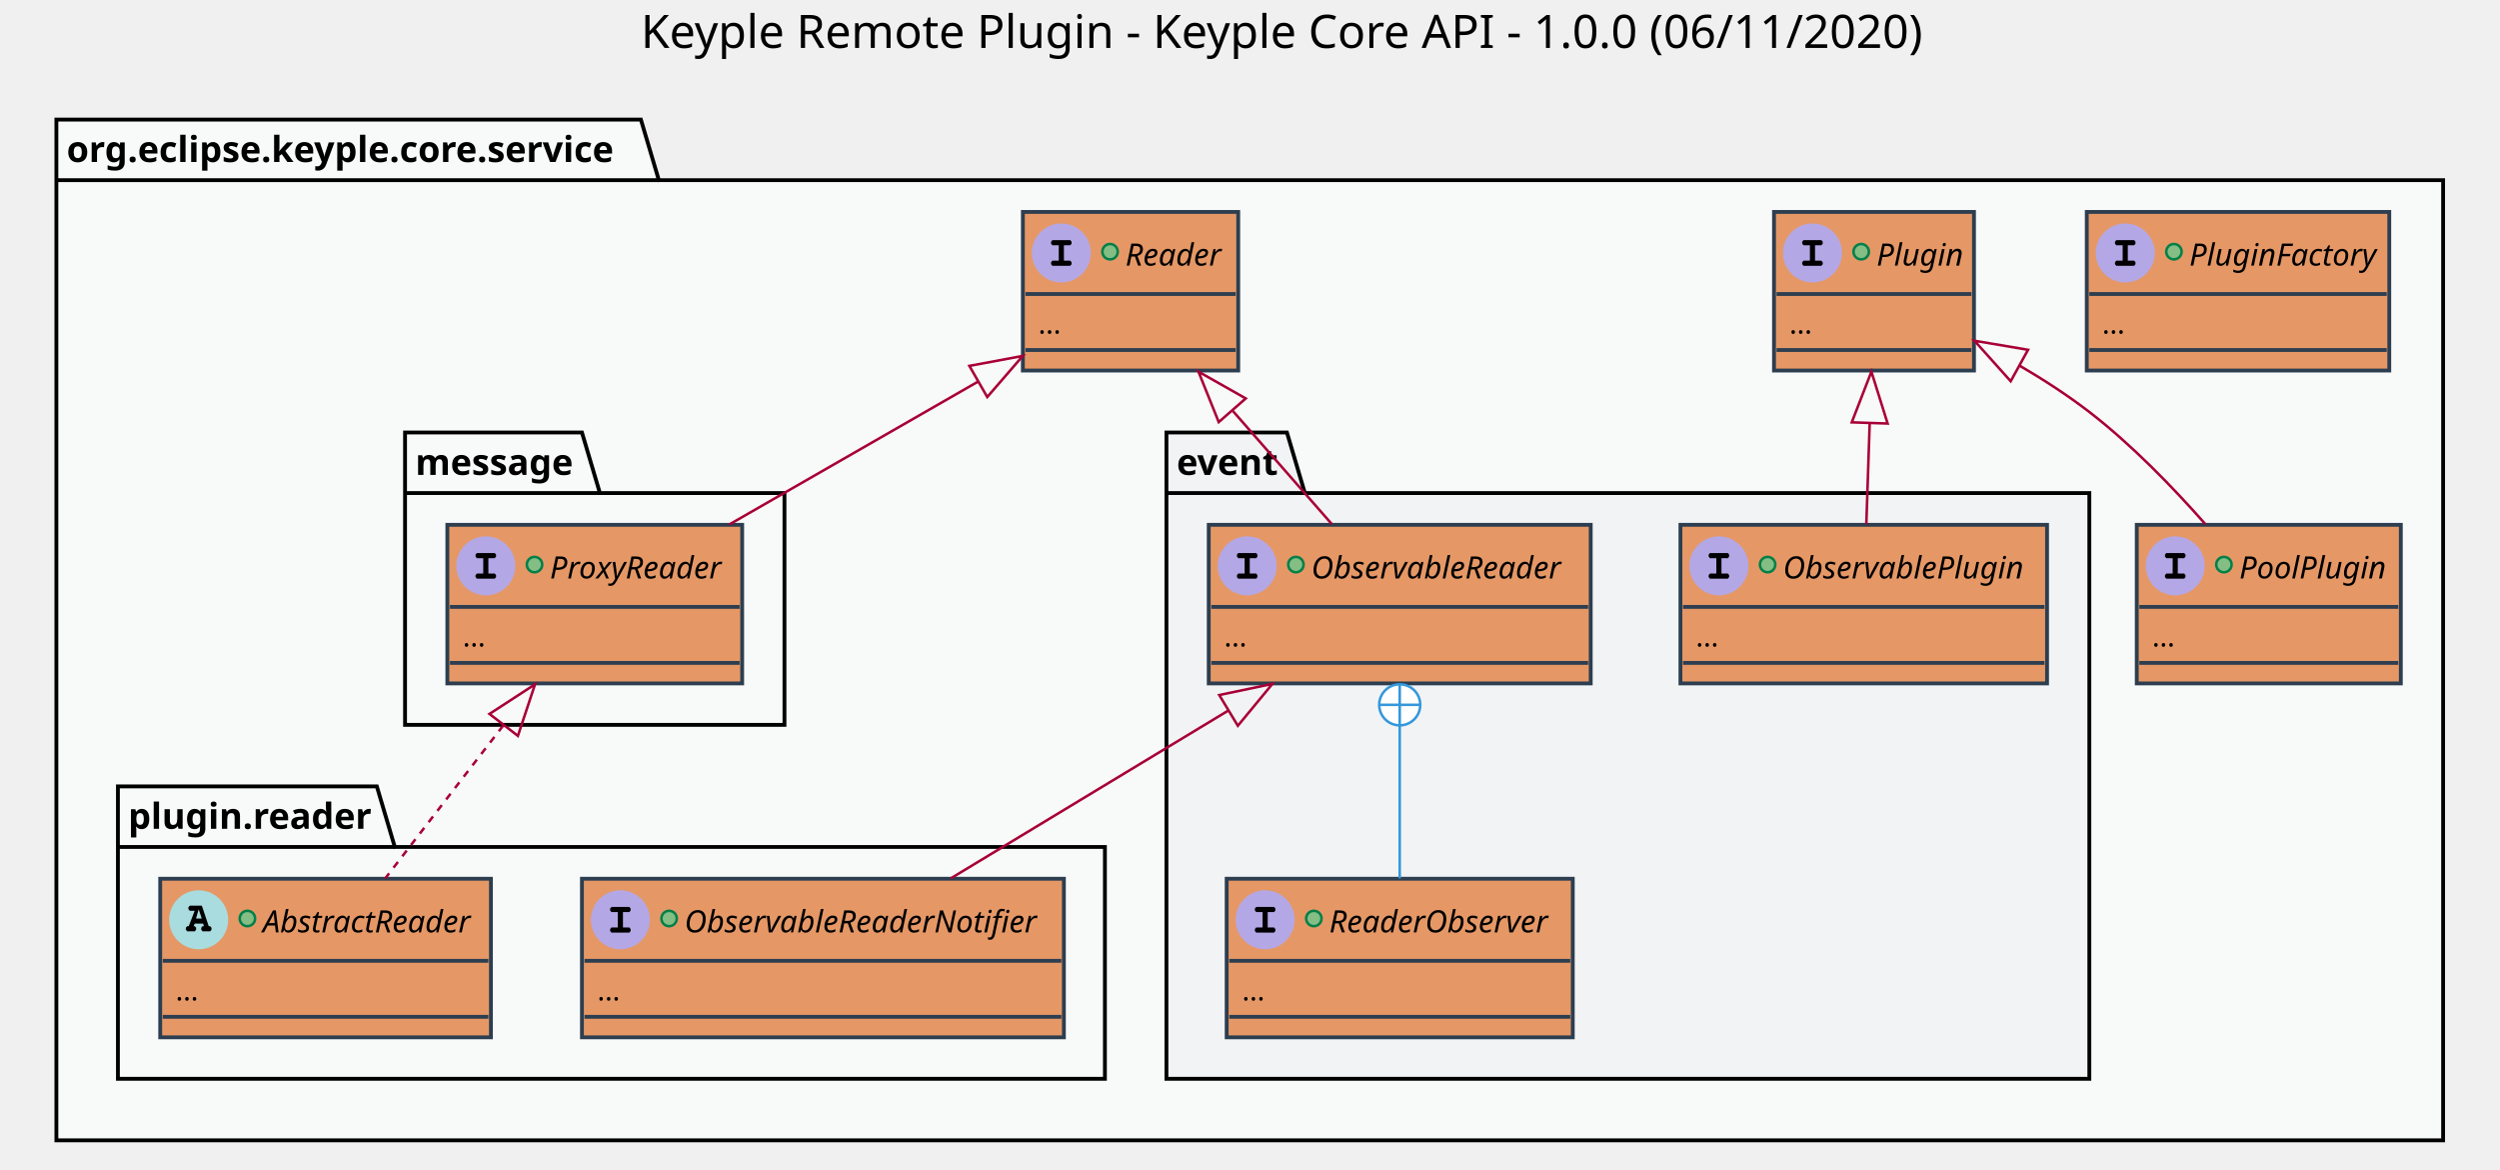
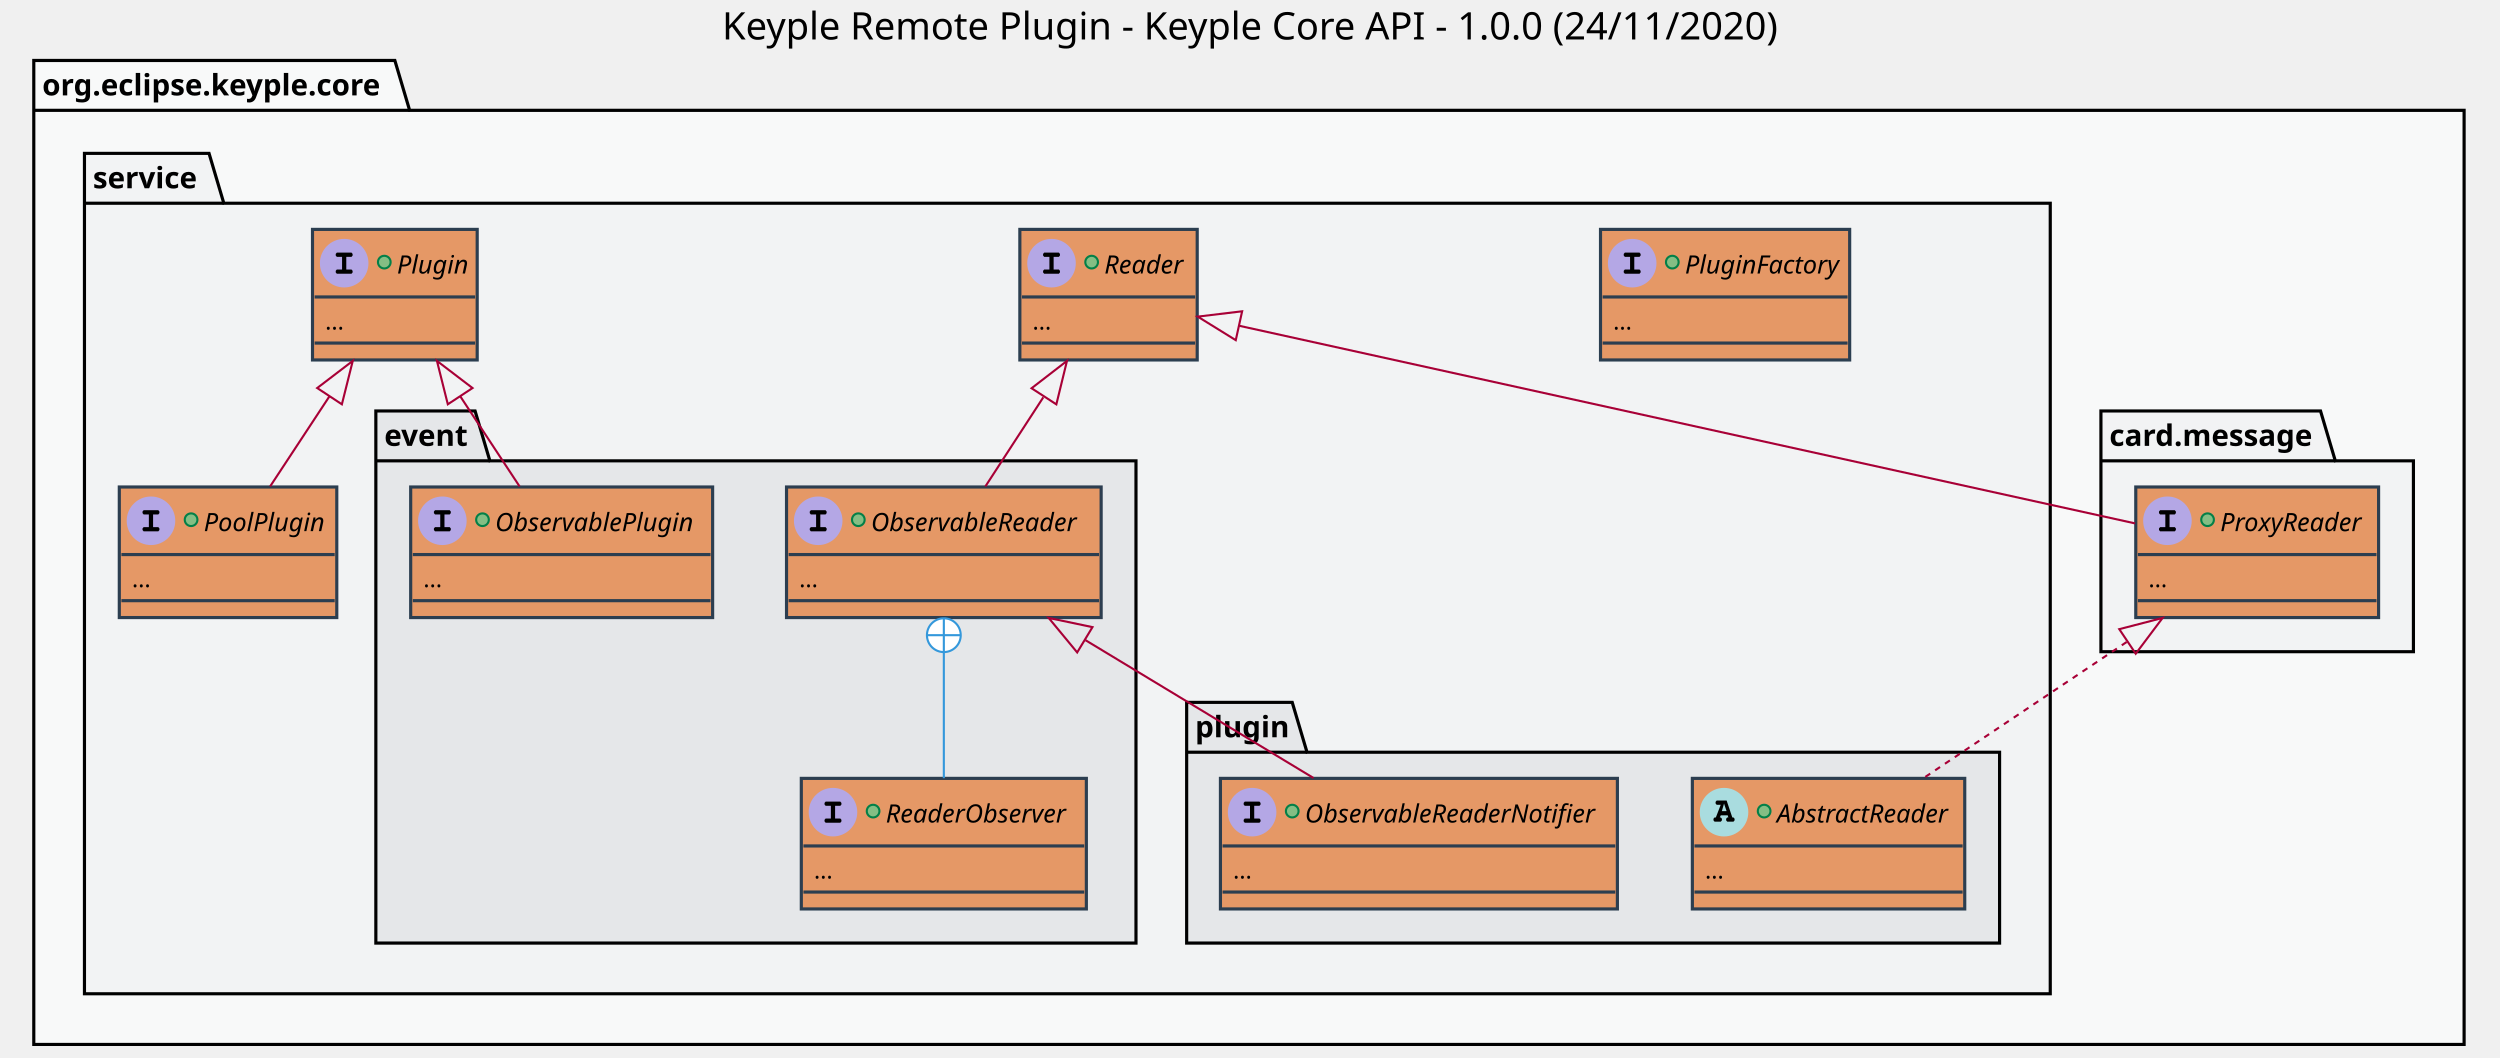
- <svg xmlns="http://www.w3.org/2000/svg" contentScriptType="application/ecmascript" contentStyleType="text/css" height="1140px" preserveAspectRatio="none" style="width:2437px;height:1140px;" version="1.1" viewBox="0 0 2437 1140" width="2437.5px" zoomAndPan="magnify">
+ <svg xmlns="http://www.w3.org/2000/svg" contentScriptType="application/ecmascript" contentStyleType="text/css" height="1252.5px" preserveAspectRatio="none" style="width:2960px;height:1252px;" version="1.1" viewBox="0 0 2960 1252" width="2960px" zoomAndPan="magnify">
  <defs />
  <g>
-     <text fill="#000000" font-family="sans-serif" font-size="45" lengthAdjust="spacingAndGlyphs" textLength="1217.5" x="625" y="46.714">Keyple Remote Plugin - Keyple Core API - 1.0.0 (06/11/2020)</text>
-     <polygon fill="#F8F9F9" points="55,116.602,625,116.602,642.5,175.625,2382.5,175.625,2382.5,1111.602,55,1111.602,55,116.602" style="stroke: #000000; stroke-width: 3.75;" />
-     <line style="stroke: #000000; stroke-width: 3.75;" x1="55" x2="642.5" y1="175.625" y2="175.625" />
-     <text fill="#000000" font-family="sans-serif" font-size="35" font-weight="bold" lengthAdjust="spacingAndGlyphs" textLength="555" x="65" y="157.935">org.eclipse.keyple.core.service</text>
-     <polygon fill="#F2F3F4" points="1137.5,421.602,1255,421.602,1272.5,480.625,2037.5,480.625,2037.5,1051.602,1137.5,1051.602,1137.5,421.602" style="stroke: #000000; stroke-width: 3.75;" />
-     <line style="stroke: #000000; stroke-width: 3.75;" x1="1137.5" x2="1272.5" y1="480.625" y2="480.625" />
-     <text fill="#000000" font-family="sans-serif" font-size="35" font-weight="bold" lengthAdjust="spacingAndGlyphs" textLength="102.5" x="1147.5" y="462.935">event</text>
-     <polygon fill="#F8F9F9" points="395,421.602,567.5,421.602,585,480.625,765,480.625,765,706.602,395,706.602,395,421.602" style="stroke: #000000; stroke-width: 3.75;" />
-     <line style="stroke: #000000; stroke-width: 3.75;" x1="395" x2="585" y1="480.625" y2="480.625" />
-     <text fill="#000000" font-family="sans-serif" font-size="35" font-weight="bold" lengthAdjust="spacingAndGlyphs" textLength="157.5" x="405" y="462.935">message</text>
-     <polygon fill="#F8F9F9" points="115,766.602,367.5,766.602,385,825.625,1077.5,825.625,1077.5,1051.602,115,1051.602,115,766.602" style="stroke: #000000; stroke-width: 3.75;" />
-     <line style="stroke: #000000; stroke-width: 3.75;" x1="115" x2="385" y1="825.625" y2="825.625" />
-     <text fill="#000000" font-family="sans-serif" font-size="35" font-weight="bold" lengthAdjust="spacingAndGlyphs" textLength="237.5" x="125" y="807.935">plugin.reader</text>
-     <rect fill="#E59866" height="154.59" id="PluginFactory" style="stroke: #2C3E50; stroke-width: 3.75;" width="295" x="2035" y="206.602" />
-     <ellipse cx="2072.5" cy="246.602" fill="#B4A7E5" rx="27.5" ry="27.5" style="stroke: #B4A7E5; stroke-width: 2.5;" />
-     <path d="M2075,239.102 L2075,254.102 L2080,254.102 L2081.211,254.102 L2082.5,255.664 L2082.5,256.602 L2082.5,257.539 L2081.211,259.102 L2080,259.102 L2065,259.102 L2063.789,259.102 L2062.5,257.539 L2062.5,256.602 L2062.5,255.664 L2063.789,254.102 L2065,254.102 L2070,254.102 L2070,239.102 L2065,239.102 L2063.789,239.102 L2062.5,237.539 L2062.5,236.602 L2062.5,235.664 L2063.789,234.102 L2065,234.102 L2080,234.102 L2081.211,234.102 L2082.5,235.664 L2082.5,236.602 L2082.5,237.539 L2081.211,239.102 L2080,239.102 L2075,239.102 Z " />
-     <ellipse cx="2120" cy="245.352" fill="#84BE84" rx="7.5" ry="7.5" style="stroke: #038048; stroke-width: 2.5;" />
-     <text fill="#000000" font-family="sans-serif" font-size="30" font-style="italic" lengthAdjust="spacingAndGlyphs" textLength="187.5" x="2135" y="258.877">PluginFactory</text>
-     <line style="stroke: #2C3E50; stroke-width: 3.75;" x1="2037.5" x2="2327.5" y1="286.602" y2="286.602" />
-     <text fill="#000000" font-family="sans-serif" font-size="27.5" lengthAdjust="spacingAndGlyphs" textLength="22.5" x="2050" y="325.149">...</text>
-     <line style="stroke: #2C3E50; stroke-width: 3.75;" x1="2037.5" x2="2327.5" y1="341.191" y2="341.191" />
-     <rect fill="#E59866" height="154.59" id="Plugin" style="stroke: #2C3E50; stroke-width: 3.75;" width="195" x="1730" y="206.602" />
-     <ellipse cx="1767.5" cy="246.602" fill="#B4A7E5" rx="27.5" ry="27.5" style="stroke: #B4A7E5; stroke-width: 2.5;" />
-     <path d="M1770,239.102 L1770,254.102 L1775,254.102 L1776.211,254.102 L1777.5,255.664 L1777.5,256.602 L1777.5,257.539 L1776.211,259.102 L1775,259.102 L1760,259.102 L1758.789,259.102 L1757.5,257.539 L1757.5,256.602 L1757.5,255.664 L1758.789,254.102 L1760,254.102 L1765,254.102 L1765,239.102 L1760,239.102 L1758.789,239.102 L1757.5,237.539 L1757.5,236.602 L1757.5,235.664 L1758.789,234.102 L1760,234.102 L1775,234.102 L1776.211,234.102 L1777.5,235.664 L1777.5,236.602 L1777.5,237.539 L1776.211,239.102 L1775,239.102 L1770,239.102 Z " />
-     <ellipse cx="1815" cy="245.352" fill="#84BE84" rx="7.5" ry="7.5" style="stroke: #038048; stroke-width: 2.5;" />
-     <text fill="#000000" font-family="sans-serif" font-size="30" font-style="italic" lengthAdjust="spacingAndGlyphs" textLength="87.5" x="1830" y="258.877">Plugin</text>
-     <line style="stroke: #2C3E50; stroke-width: 3.75;" x1="1732.5" x2="1922.5" y1="286.602" y2="286.602" />
-     <text fill="#000000" font-family="sans-serif" font-size="27.5" lengthAdjust="spacingAndGlyphs" textLength="22.5" x="1745" y="325.149">...</text>
-     <line style="stroke: #2C3E50; stroke-width: 3.75;" x1="1732.5" x2="1922.5" y1="341.191" y2="341.191" />
-     <rect fill="#E59866" height="154.59" id="PoolPlugin" style="stroke: #2C3E50; stroke-width: 3.75;" width="257.5" x="2083.75" y="511.602" />
-     <ellipse cx="2121.25" cy="551.602" fill="#B4A7E5" rx="27.5" ry="27.5" style="stroke: #B4A7E5; stroke-width: 2.5;" />
-     <path d="M2123.75,544.102 L2123.75,559.102 L2128.75,559.102 L2129.961,559.102 L2131.25,560.664 L2131.25,561.602 L2131.25,562.539 L2129.961,564.102 L2128.75,564.102 L2113.75,564.102 L2112.539,564.102 L2111.25,562.539 L2111.25,561.602 L2111.25,560.664 L2112.539,559.102 L2113.75,559.102 L2118.75,559.102 L2118.75,544.102 L2113.75,544.102 L2112.539,544.102 L2111.25,542.539 L2111.25,541.602 L2111.25,540.664 L2112.539,539.102 L2113.75,539.102 L2128.75,539.102 L2129.961,539.102 L2131.25,540.664 L2131.25,541.602 L2131.25,542.539 L2129.961,544.102 L2128.75,544.102 L2123.75,544.102 Z " />
-     <ellipse cx="2168.75" cy="550.352" fill="#84BE84" rx="7.5" ry="7.5" style="stroke: #038048; stroke-width: 2.5;" />
-     <text fill="#000000" font-family="sans-serif" font-size="30" font-style="italic" lengthAdjust="spacingAndGlyphs" textLength="150" x="2183.75" y="563.877">PoolPlugin</text>
-     <line style="stroke: #2C3E50; stroke-width: 3.75;" x1="2086.25" x2="2338.75" y1="591.602" y2="591.602" />
-     <text fill="#000000" font-family="sans-serif" font-size="27.5" lengthAdjust="spacingAndGlyphs" textLength="22.5" x="2098.75" y="630.149">...</text>
-     <line style="stroke: #2C3E50; stroke-width: 3.75;" x1="2086.25" x2="2338.75" y1="646.191" y2="646.191" />
-     <rect fill="#E59866" height="154.59" id="Reader" style="stroke: #2C3E50; stroke-width: 3.75;" width="210" x="997.5" y="206.602" />
-     <ellipse cx="1035" cy="246.602" fill="#B4A7E5" rx="27.5" ry="27.5" style="stroke: #B4A7E5; stroke-width: 2.5;" />
-     <path d="M1037.5,239.102 L1037.5,254.102 L1042.5,254.102 L1043.711,254.102 L1045,255.664 L1045,256.602 L1045,257.539 L1043.711,259.102 L1042.5,259.102 L1027.5,259.102 L1026.289,259.102 L1025,257.539 L1025,256.602 L1025,255.664 L1026.289,254.102 L1027.5,254.102 L1032.5,254.102 L1032.5,239.102 L1027.5,239.102 L1026.289,239.102 L1025,237.539 L1025,236.602 L1025,235.664 L1026.289,234.102 L1027.5,234.102 L1042.5,234.102 L1043.711,234.102 L1045,235.664 L1045,236.602 L1045,237.539 L1043.711,239.102 L1042.5,239.102 L1037.5,239.102 Z " />
-     <ellipse cx="1082.5" cy="245.352" fill="#84BE84" rx="7.5" ry="7.5" style="stroke: #038048; stroke-width: 2.5;" />
-     <text fill="#000000" font-family="sans-serif" font-size="30" font-style="italic" lengthAdjust="spacingAndGlyphs" textLength="102.5" x="1097.5" y="258.877">Reader</text>
-     <line style="stroke: #2C3E50; stroke-width: 3.75;" x1="1000" x2="1205" y1="286.602" y2="286.602" />
-     <text fill="#000000" font-family="sans-serif" font-size="27.5" lengthAdjust="spacingAndGlyphs" textLength="22.5" x="1012.5" y="325.149">...</text>
-     <line style="stroke: #2C3E50; stroke-width: 3.75;" x1="1000" x2="1205" y1="341.191" y2="341.191" />
-     <rect fill="#E59866" height="154.59" id="ObservablePlugin" style="stroke: #2C3E50; stroke-width: 3.75;" width="357.5" x="1638.75" y="511.602" />
-     <ellipse cx="1676.25" cy="551.602" fill="#B4A7E5" rx="27.5" ry="27.5" style="stroke: #B4A7E5; stroke-width: 2.5;" />
-     <path d="M1678.75,544.102 L1678.75,559.102 L1683.75,559.102 L1684.961,559.102 L1686.25,560.664 L1686.25,561.602 L1686.25,562.539 L1684.961,564.102 L1683.75,564.102 L1668.75,564.102 L1667.539,564.102 L1666.25,562.539 L1666.25,561.602 L1666.25,560.664 L1667.539,559.102 L1668.75,559.102 L1673.75,559.102 L1673.75,544.102 L1668.75,544.102 L1667.539,544.102 L1666.25,542.539 L1666.25,541.602 L1666.25,540.664 L1667.539,539.102 L1668.75,539.102 L1683.75,539.102 L1684.961,539.102 L1686.25,540.664 L1686.25,541.602 L1686.25,542.539 L1684.961,544.102 L1683.75,544.102 L1678.75,544.102 Z " />
-     <ellipse cx="1723.75" cy="550.352" fill="#84BE84" rx="7.5" ry="7.5" style="stroke: #038048; stroke-width: 2.5;" />
-     <text fill="#000000" font-family="sans-serif" font-size="30" font-style="italic" lengthAdjust="spacingAndGlyphs" textLength="250" x="1738.75" y="563.877">ObservablePlugin</text>
-     <line style="stroke: #2C3E50; stroke-width: 3.75;" x1="1641.25" x2="1993.75" y1="591.602" y2="591.602" />
-     <text fill="#000000" font-family="sans-serif" font-size="27.5" lengthAdjust="spacingAndGlyphs" textLength="22.5" x="1653.75" y="630.149">...</text>
-     <line style="stroke: #2C3E50; stroke-width: 3.75;" x1="1641.25" x2="1993.75" y1="646.191" y2="646.191" />
-     <rect fill="#E59866" height="154.59" id="ObservableReader" style="stroke: #2C3E50; stroke-width: 3.75;" width="372.5" x="1178.75" y="511.602" />
-     <ellipse cx="1216.25" cy="551.602" fill="#B4A7E5" rx="27.5" ry="27.5" style="stroke: #B4A7E5; stroke-width: 2.5;" />
-     <path d="M1218.75,544.102 L1218.75,559.102 L1223.75,559.102 L1224.961,559.102 L1226.25,560.664 L1226.25,561.602 L1226.25,562.539 L1224.961,564.102 L1223.75,564.102 L1208.75,564.102 L1207.539,564.102 L1206.25,562.539 L1206.25,561.602 L1206.25,560.664 L1207.539,559.102 L1208.75,559.102 L1213.75,559.102 L1213.75,544.102 L1208.75,544.102 L1207.539,544.102 L1206.25,542.539 L1206.25,541.602 L1206.25,540.664 L1207.539,539.102 L1208.75,539.102 L1223.75,539.102 L1224.961,539.102 L1226.25,540.664 L1226.25,541.602 L1226.25,542.539 L1224.961,544.102 L1223.75,544.102 L1218.75,544.102 Z " />
-     <ellipse cx="1263.75" cy="550.352" fill="#84BE84" rx="7.5" ry="7.5" style="stroke: #038048; stroke-width: 2.5;" />
-     <text fill="#000000" font-family="sans-serif" font-size="30" font-style="italic" lengthAdjust="spacingAndGlyphs" textLength="265" x="1278.75" y="563.877">ObservableReader</text>
-     <line style="stroke: #2C3E50; stroke-width: 3.75;" x1="1181.25" x2="1548.75" y1="591.602" y2="591.602" />
-     <text fill="#000000" font-family="sans-serif" font-size="27.5" lengthAdjust="spacingAndGlyphs" textLength="22.5" x="1193.75" y="630.149">...</text>
-     <line style="stroke: #2C3E50; stroke-width: 3.75;" x1="1181.25" x2="1548.75" y1="646.191" y2="646.191" />
-     <rect fill="#E59866" height="154.59" id="ReaderObserver" style="stroke: #2C3E50; stroke-width: 3.75;" width="337.5" x="1196.25" y="856.602" />
-     <ellipse cx="1233.75" cy="896.602" fill="#B4A7E5" rx="27.5" ry="27.5" style="stroke: #B4A7E5; stroke-width: 2.5;" />
-     <path d="M1236.25,889.102 L1236.25,904.102 L1241.25,904.102 L1242.461,904.102 L1243.75,905.664 L1243.75,906.602 L1243.75,907.539 L1242.461,909.102 L1241.25,909.102 L1226.25,909.102 L1225.039,909.102 L1223.75,907.539 L1223.75,906.602 L1223.75,905.664 L1225.039,904.102 L1226.25,904.102 L1231.25,904.102 L1231.25,889.102 L1226.25,889.102 L1225.039,889.102 L1223.75,887.539 L1223.75,886.602 L1223.75,885.664 L1225.039,884.102 L1226.25,884.102 L1241.25,884.102 L1242.461,884.102 L1243.75,885.664 L1243.75,886.602 L1243.75,887.539 L1242.461,889.102 L1241.25,889.102 L1236.25,889.102 Z " />
-     <ellipse cx="1281.25" cy="895.352" fill="#84BE84" rx="7.5" ry="7.5" style="stroke: #038048; stroke-width: 2.5;" />
-     <text fill="#000000" font-family="sans-serif" font-size="30" font-style="italic" lengthAdjust="spacingAndGlyphs" textLength="230" x="1296.25" y="908.877">ReaderObserver</text>
-     <line style="stroke: #2C3E50; stroke-width: 3.75;" x1="1198.75" x2="1531.25" y1="936.602" y2="936.602" />
-     <text fill="#000000" font-family="sans-serif" font-size="27.5" lengthAdjust="spacingAndGlyphs" textLength="22.5" x="1211.25" y="975.149">...</text>
-     <line style="stroke: #2C3E50; stroke-width: 3.75;" x1="1198.75" x2="1531.25" y1="991.191" y2="991.191" />
-     <rect fill="#E59866" height="154.59" id="ProxyReader" style="stroke: #2C3E50; stroke-width: 3.75;" width="287.5" x="436.25" y="511.602" />
-     <ellipse cx="473.75" cy="551.602" fill="#B4A7E5" rx="27.5" ry="27.5" style="stroke: #B4A7E5; stroke-width: 2.5;" />
-     <path d="M476.25,544.102 L476.25,559.102 L481.25,559.102 L482.461,559.102 L483.75,560.664 L483.75,561.602 L483.75,562.539 L482.461,564.102 L481.25,564.102 L466.25,564.102 L465.039,564.102 L463.75,562.539 L463.75,561.602 L463.75,560.664 L465.039,559.102 L466.25,559.102 L471.25,559.102 L471.25,544.102 L466.25,544.102 L465.039,544.102 L463.75,542.539 L463.75,541.602 L463.75,540.664 L465.039,539.102 L466.25,539.102 L481.25,539.102 L482.461,539.102 L483.75,540.664 L483.75,541.602 L483.75,542.539 L482.461,544.102 L481.25,544.102 L476.25,544.102 Z " />
-     <ellipse cx="521.25" cy="550.352" fill="#84BE84" rx="7.5" ry="7.5" style="stroke: #038048; stroke-width: 2.5;" />
-     <text fill="#000000" font-family="sans-serif" font-size="30" font-style="italic" lengthAdjust="spacingAndGlyphs" textLength="180" x="536.25" y="563.877">ProxyReader</text>
-     <line style="stroke: #2C3E50; stroke-width: 3.75;" x1="438.75" x2="721.25" y1="591.602" y2="591.602" />
-     <text fill="#000000" font-family="sans-serif" font-size="27.5" lengthAdjust="spacingAndGlyphs" textLength="22.5" x="451.25" y="630.149">...</text>
-     <line style="stroke: #2C3E50; stroke-width: 3.75;" x1="438.75" x2="721.25" y1="646.191" y2="646.191" />
-     <rect fill="#E59866" height="154.59" id="AbstractReader" style="stroke: #2C3E50; stroke-width: 3.75;" width="322.5" x="156.25" y="856.602" />
-     <ellipse cx="193.75" cy="896.602" fill="#A9DCDF" rx="27.5" ry="27.5" style="stroke: #A9DCDF; stroke-width: 2.5;" />
-     <path d="M198.125,900.352 L189.883,900.352 L188.789,902.852 L188.789,902.852 L189.961,902.852 L191.25,904.414 L191.25,905.352 L191.25,906.289 L189.961,907.852 L188.789,907.852 L184.062,907.852 L182.539,907.852 L181.25,906.289 L181.25,905.352 L181.25,904.414 L182.539,902.852 L184.062,902.852 L189.844,887.852 L187.656,887.852 L185.039,887.852 L183.75,886.289 L183.75,885.352 L183.75,884.414 L185.039,882.852 L187.656,882.852 L196.836,882.852 L203.555,902.852 L204.961,902.852 L204.961,902.852 L206.25,904.414 L206.25,905.352 L206.25,906.289 L204.961,907.852 L203.555,907.852 L198.828,907.852 L197.539,907.852 L196.25,906.289 L196.25,905.352 L196.25,904.414 L197.539,902.852 L198.828,902.852 L198.828,902.852 L198.125,900.352 Z M196.758,895.352 L193.75,886.406 L191.172,895.352 L196.758,895.352 Z " />
-     <ellipse cx="241.25" cy="895.352" fill="#84BE84" rx="7.5" ry="7.5" style="stroke: #038048; stroke-width: 2.5;" />
-     <text fill="#000000" font-family="sans-serif" font-size="30" font-style="italic" lengthAdjust="spacingAndGlyphs" textLength="215" x="256.25" y="908.877">AbstractReader</text>
-     <line style="stroke: #2C3E50; stroke-width: 3.75;" x1="158.75" x2="476.25" y1="936.602" y2="936.602" />
-     <text fill="#000000" font-family="sans-serif" font-size="27.5" lengthAdjust="spacingAndGlyphs" textLength="22.5" x="171.25" y="975.149">...</text>
-     <line style="stroke: #2C3E50; stroke-width: 3.75;" x1="158.75" x2="476.25" y1="991.191" y2="991.191" />
-     <rect fill="#E59866" height="154.59" id="ObservableReaderNotifier" style="stroke: #2C3E50; stroke-width: 3.75;" width="470" x="567.5" y="856.602" />
-     <ellipse cx="605" cy="896.602" fill="#B4A7E5" rx="27.5" ry="27.5" style="stroke: #B4A7E5; stroke-width: 2.5;" />
-     <path d="M607.5,889.102 L607.5,904.102 L612.5,904.102 L613.711,904.102 L615,905.664 L615,906.602 L615,907.539 L613.711,909.102 L612.5,909.102 L597.5,909.102 L596.289,909.102 L595,907.539 L595,906.602 L595,905.664 L596.289,904.102 L597.5,904.102 L602.5,904.102 L602.5,889.102 L597.5,889.102 L596.289,889.102 L595,887.539 L595,886.602 L595,885.664 L596.289,884.102 L597.5,884.102 L612.5,884.102 L613.711,884.102 L615,885.664 L615,886.602 L615,887.539 L613.711,889.102 L612.5,889.102 L607.5,889.102 Z " />
-     <ellipse cx="652.5" cy="895.352" fill="#84BE84" rx="7.5" ry="7.5" style="stroke: #038048; stroke-width: 2.5;" />
-     <text fill="#000000" font-family="sans-serif" font-size="30" font-style="italic" lengthAdjust="spacingAndGlyphs" textLength="362.5" x="667.5" y="908.877">ObservableReaderNotifier</text>
-     <line style="stroke: #2C3E50; stroke-width: 3.75;" x1="570" x2="1035" y1="936.602" y2="936.602" />
-     <text fill="#000000" font-family="sans-serif" font-size="27.5" lengthAdjust="spacingAndGlyphs" textLength="22.5" x="582.5" y="975.149">...</text>
-     <line style="stroke: #2C3E50; stroke-width: 3.75;" x1="570" x2="1035" y1="991.191" y2="991.191" />
-     <path d="M1969.835,356.617 C1993.243,370.339 2016.642,385.512 2037.5,401.602 C2078.805,433.467 2119.215,475.262 2150.775,511.064 " fill="none" id="Plugin&lt;-PoolPlugin" style="stroke: #A80036; stroke-width: 2.5;" />
-     <polygon fill="none" points="1960.815,371.629,1925.485,332.157,1977.72,340.982,1960.815,371.629" style="stroke: #A80036; stroke-width: 2.5;" />
-     <path d="M1823.303,412.534 C1822.188,445.987 1821.017,481.082 1820.023,510.924 " fill="none" id="Plugin&lt;-ObservablePlugin" style="stroke: #A80036; stroke-width: 2.5;" />
-     <polygon fill="none" points="1805.82,411.694,1824.977,362.304,1840.8,412.859,1805.82,411.694" style="stroke: #A80036; stroke-width: 2.5;" />
-     <path d="M1202.307,400.667 C1234.588,437.557 1269.56,477.529 1298.783,510.924 " fill="none" id="Reader&lt;-ObservableReader" style="stroke: #A80036; stroke-width: 2.5;" />
-     <polygon fill="none" points="1188.495,411.457,1168.74,362.304,1214.835,388.409,1188.495,411.457" style="stroke: #A80036; stroke-width: 2.5;" />
-     <path d="M953.3,372.267 C876.837,416.169 784.575,469.142 710.905,511.442 " fill="none" id="Reader&lt;-ProxyReader" style="stroke: #A80036; stroke-width: 2.5;" />
-     <polygon fill="none" points="945.317,356.669,997.393,346.949,962.745,387.024,945.317,356.669" style="stroke: #A80036; stroke-width: 2.5;" />
-     <path d="M490.7,707.267 C452.665,756.532 409.38,812.597 375.595,856.357 " fill="none" id="ProxyReader&lt;-AbstractReader" style="stroke: #A80036; stroke-width: 2.5; stroke-dasharray: 7.0,7.0;" />
-     <polygon fill="none" points="477.335,695.942,521.742,667.059,505.04,717.329,477.335,695.942" style="stroke: #A80036; stroke-width: 2.5;" />
-     <path d="M1197.35,692.937 C1110.707,745.309 1006.775,808.129 927.293,856.172 " fill="none" id="ObservableReader&lt;-ObservableReaderNotifier" style="stroke: #A80036; stroke-width: 2.5;" />
-     <polygon fill="none" points="1189.017,677.524,1240.86,666.637,1207.122,707.479,1189.017,677.524" style="stroke: #A80036; stroke-width: 2.5;" />
-     <path d="M1365,705.044 C1365,754.837 1365,811.937 1365,856.357 " fill="none" id="ObservableReader&lt;-ReaderObserver" style="stroke: #3498DB; stroke-width: 2.5;" />
-     <ellipse cx="1365" cy="687.059" fill="#FFFFFF" rx="20" ry="20" style="stroke: #3498DB; stroke-width: 2.5;" />
-     <line style="stroke: #3498DB; stroke-width: 2.5;" x1="1365" x2="1365" y1="707.059" y2="667.059" />
-     <line style="stroke: #3498DB; stroke-width: 2.5;" x1="1345" x2="1385" y1="687.059" y2="687.059" />
+     <text fill="#000000" font-family="sans-serif" font-size="45" lengthAdjust="spacingAndGlyphs" textLength="1217.5" x="855" y="46.714">Keyple Remote Plugin - Keyple Core API - 1.0.0 (24/11/2020)</text>
+     <polygon fill="#F8F9F9" points="40,71.602,467.5,71.602,485,130.625,2917.5,130.625,2917.5,1236.602,40,1236.602,40,71.602" style="stroke: #000000; stroke-width: 3.75;" />
+     <line style="stroke: #000000; stroke-width: 3.75;" x1="40" x2="485" y1="130.625" y2="130.625" />
+     <text fill="#000000" font-family="sans-serif" font-size="35" font-weight="bold" lengthAdjust="spacingAndGlyphs" textLength="412.5" x="50" y="112.935">org.eclipse.keyple.core</text>
+     <polygon fill="#F2F3F4" points="2487.5,486.602,2747.5,486.602,2765,545.625,2857.5,545.625,2857.5,771.602,2487.5,771.602,2487.5,486.602" style="stroke: #000000; stroke-width: 3.75;" />
+     <line style="stroke: #000000; stroke-width: 3.75;" x1="2487.5" x2="2765" y1="545.625" y2="545.625" />
+     <text fill="#000000" font-family="sans-serif" font-size="35" font-weight="bold" lengthAdjust="spacingAndGlyphs" textLength="245" x="2497.5" y="527.935">card.message</text>
+     <polygon fill="#F2F3F4" points="100,181.602,247.5,181.602,265,240.625,2427.5,240.625,2427.5,1176.602,100,1176.602,100,181.602" style="stroke: #000000; stroke-width: 3.75;" />
+     <line style="stroke: #000000; stroke-width: 3.75;" x1="100" x2="265" y1="240.625" y2="240.625" />
+     <text fill="#000000" font-family="sans-serif" font-size="35" font-weight="bold" lengthAdjust="spacingAndGlyphs" textLength="132.5" x="110" y="222.935">service</text>
+     <polygon fill="#E5E7E9" points="445,486.602,562.5,486.602,580,545.625,1345,545.625,1345,1116.602,445,1116.602,445,486.602" style="stroke: #000000; stroke-width: 3.75;" />
+     <line style="stroke: #000000; stroke-width: 3.75;" x1="445" x2="580" y1="545.625" y2="545.625" />
+     <text fill="#000000" font-family="sans-serif" font-size="35" font-weight="bold" lengthAdjust="spacingAndGlyphs" textLength="102.5" x="455" y="527.935">event</text>
+     <polygon fill="#E5E7E9" points="1405,831.602,1530,831.602,1547.5,890.625,2367.5,890.625,2367.5,1116.602,1405,1116.602,1405,831.602" style="stroke: #000000; stroke-width: 3.75;" />
+     <line style="stroke: #000000; stroke-width: 3.75;" x1="1405" x2="1547.5" y1="890.625" y2="890.625" />
+     <text fill="#000000" font-family="sans-serif" font-size="35" font-weight="bold" lengthAdjust="spacingAndGlyphs" textLength="110" x="1415" y="872.935">plugin</text>
+     <rect codeLine="110" fill="#E59866" height="154.59" id="ProxyReader" style="stroke: #2C3E50; stroke-width: 3.75;" width="287.5" x="2528.75" y="576.602" />
+     <ellipse cx="2566.25" cy="616.602" fill="#B4A7E5" rx="27.5" ry="27.5" style="stroke: #B4A7E5; stroke-width: 2.5;" />
+     <path d="M2568.75,609.102 L2568.75,624.102 L2573.75,624.102 L2574.961,624.102 L2576.25,625.664 L2576.25,626.602 L2576.25,627.539 L2574.961,629.102 L2573.75,629.102 L2558.75,629.102 L2557.539,629.102 L2556.25,627.539 L2556.25,626.602 L2556.25,625.664 L2557.539,624.102 L2558.75,624.102 L2563.75,624.102 L2563.75,609.102 L2558.75,609.102 L2557.539,609.102 L2556.25,607.539 L2556.25,606.602 L2556.25,605.664 L2557.539,604.102 L2558.75,604.102 L2573.75,604.102 L2574.961,604.102 L2576.25,605.664 L2576.25,606.602 L2576.25,607.539 L2574.961,609.102 L2573.75,609.102 L2568.75,609.102 Z " />
+     <ellipse cx="2613.75" cy="615.352" fill="#84BE84" rx="7.5" ry="7.5" style="stroke: #038048; stroke-width: 2.5;" />
+     <text fill="#000000" font-family="sans-serif" font-size="30" font-style="italic" lengthAdjust="spacingAndGlyphs" textLength="180" x="2628.75" y="628.877">ProxyReader</text>
+     <line style="stroke: #2C3E50; stroke-width: 3.75;" x1="2531.25" x2="2813.75" y1="656.602" y2="656.602" />
+     <text fill="#000000" font-family="sans-serif" font-size="27.5" lengthAdjust="spacingAndGlyphs" textLength="22.5" x="2543.75" y="695.149">...</text>
+     <line style="stroke: #2C3E50; stroke-width: 3.75;" x1="2531.25" x2="2813.75" y1="711.191" y2="711.191" />
+     <rect codeLine="106" fill="#E59866" height="154.59" id="PluginFactory" style="stroke: #2C3E50; stroke-width: 3.75;" width="295" x="1895" y="271.602" />
+     <ellipse cx="1932.5" cy="311.602" fill="#B4A7E5" rx="27.5" ry="27.5" style="stroke: #B4A7E5; stroke-width: 2.5;" />
+     <path d="M1935,304.102 L1935,319.102 L1940,319.102 L1941.211,319.102 L1942.5,320.664 L1942.5,321.602 L1942.5,322.539 L1941.211,324.102 L1940,324.102 L1925,324.102 L1923.789,324.102 L1922.5,322.539 L1922.5,321.602 L1922.5,320.664 L1923.789,319.102 L1925,319.102 L1930,319.102 L1930,304.102 L1925,304.102 L1923.789,304.102 L1922.5,302.539 L1922.5,301.602 L1922.5,300.664 L1923.789,299.102 L1925,299.102 L1940,299.102 L1941.211,299.102 L1942.5,300.664 L1942.5,301.602 L1942.5,302.539 L1941.211,304.102 L1940,304.102 L1935,304.102 Z " />
+     <ellipse cx="1980" cy="310.352" fill="#84BE84" rx="7.5" ry="7.5" style="stroke: #038048; stroke-width: 2.5;" />
+     <text fill="#000000" font-family="sans-serif" font-size="30" font-style="italic" lengthAdjust="spacingAndGlyphs" textLength="187.5" x="1995" y="323.877">PluginFactory</text>
+     <line style="stroke: #2C3E50; stroke-width: 3.75;" x1="1897.5" x2="2187.5" y1="351.602" y2="351.602" />
+     <text fill="#000000" font-family="sans-serif" font-size="27.5" lengthAdjust="spacingAndGlyphs" textLength="22.5" x="1910" y="390.149">...</text>
+     <line style="stroke: #2C3E50; stroke-width: 3.75;" x1="1897.5" x2="2187.5" y1="406.191" y2="406.191" />
+     <rect codeLine="107" fill="#E59866" height="154.59" id="Plugin" style="stroke: #2C3E50; stroke-width: 3.75;" width="195" x="370" y="271.602" />
+     <ellipse cx="407.5" cy="311.602" fill="#B4A7E5" rx="27.5" ry="27.5" style="stroke: #B4A7E5; stroke-width: 2.5;" />
+     <path d="M410,304.102 L410,319.102 L415,319.102 L416.211,319.102 L417.5,320.664 L417.5,321.602 L417.5,322.539 L416.211,324.102 L415,324.102 L400,324.102 L398.789,324.102 L397.5,322.539 L397.5,321.602 L397.5,320.664 L398.789,319.102 L400,319.102 L405,319.102 L405,304.102 L400,304.102 L398.789,304.102 L397.5,302.539 L397.5,301.602 L397.5,300.664 L398.789,299.102 L400,299.102 L415,299.102 L416.211,299.102 L417.5,300.664 L417.5,301.602 L417.5,302.539 L416.211,304.102 L415,304.102 L410,304.102 Z " />
+     <ellipse cx="455" cy="310.352" fill="#84BE84" rx="7.5" ry="7.5" style="stroke: #038048; stroke-width: 2.5;" />
+     <text fill="#000000" font-family="sans-serif" font-size="30" font-style="italic" lengthAdjust="spacingAndGlyphs" textLength="87.5" x="470" y="323.877">Plugin</text>
+     <line style="stroke: #2C3E50; stroke-width: 3.75;" x1="372.5" x2="562.5" y1="351.602" y2="351.602" />
+     <text fill="#000000" font-family="sans-serif" font-size="27.5" lengthAdjust="spacingAndGlyphs" textLength="22.5" x="385" y="390.149">...</text>
+     <line style="stroke: #2C3E50; stroke-width: 3.75;" x1="372.5" x2="562.5" y1="406.191" y2="406.191" />
+     <rect codeLine="108" fill="#E59866" height="154.59" id="PoolPlugin" style="stroke: #2C3E50; stroke-width: 3.75;" width="257.5" x="141.25" y="576.602" />
+     <ellipse cx="178.75" cy="616.602" fill="#B4A7E5" rx="27.5" ry="27.5" style="stroke: #B4A7E5; stroke-width: 2.5;" />
+     <path d="M181.25,609.102 L181.25,624.102 L186.25,624.102 L187.461,624.102 L188.75,625.664 L188.75,626.602 L188.75,627.539 L187.461,629.102 L186.25,629.102 L171.25,629.102 L170.039,629.102 L168.75,627.539 L168.75,626.602 L168.75,625.664 L170.039,624.102 L171.25,624.102 L176.25,624.102 L176.25,609.102 L171.25,609.102 L170.039,609.102 L168.75,607.539 L168.75,606.602 L168.75,605.664 L170.039,604.102 L171.25,604.102 L186.25,604.102 L187.461,604.102 L188.75,605.664 L188.75,606.602 L188.75,607.539 L187.461,609.102 L186.25,609.102 L181.25,609.102 Z " />
+     <ellipse cx="226.25" cy="615.352" fill="#84BE84" rx="7.5" ry="7.5" style="stroke: #038048; stroke-width: 2.5;" />
+     <text fill="#000000" font-family="sans-serif" font-size="30" font-style="italic" lengthAdjust="spacingAndGlyphs" textLength="150" x="241.25" y="628.877">PoolPlugin</text>
+     <line style="stroke: #2C3E50; stroke-width: 3.75;" x1="143.75" x2="396.25" y1="656.602" y2="656.602" />
+     <text fill="#000000" font-family="sans-serif" font-size="27.5" lengthAdjust="spacingAndGlyphs" textLength="22.5" x="156.25" y="695.149">...</text>
+     <line style="stroke: #2C3E50; stroke-width: 3.75;" x1="143.75" x2="396.25" y1="711.191" y2="711.191" />
+     <rect codeLine="109" fill="#E59866" height="154.59" id="Reader" style="stroke: #2C3E50; stroke-width: 3.75;" width="210" x="1207.5" y="271.602" />
+     <ellipse cx="1245" cy="311.602" fill="#B4A7E5" rx="27.5" ry="27.5" style="stroke: #B4A7E5; stroke-width: 2.5;" />
+     <path d="M1247.5,304.102 L1247.5,319.102 L1252.5,319.102 L1253.711,319.102 L1255,320.664 L1255,321.602 L1255,322.539 L1253.711,324.102 L1252.5,324.102 L1237.5,324.102 L1236.289,324.102 L1235,322.539 L1235,321.602 L1235,320.664 L1236.289,319.102 L1237.5,319.102 L1242.5,319.102 L1242.5,304.102 L1237.5,304.102 L1236.289,304.102 L1235,302.539 L1235,301.602 L1235,300.664 L1236.289,299.102 L1237.5,299.102 L1252.5,299.102 L1253.711,299.102 L1255,300.664 L1255,301.602 L1255,302.539 L1253.711,304.102 L1252.5,304.102 L1247.5,304.102 Z " />
+     <ellipse cx="1292.5" cy="310.352" fill="#84BE84" rx="7.5" ry="7.5" style="stroke: #038048; stroke-width: 2.5;" />
+     <text fill="#000000" font-family="sans-serif" font-size="30" font-style="italic" lengthAdjust="spacingAndGlyphs" textLength="102.5" x="1307.5" y="323.877">Reader</text>
+     <line style="stroke: #2C3E50; stroke-width: 3.75;" x1="1210" x2="1415" y1="351.602" y2="351.602" />
+     <text fill="#000000" font-family="sans-serif" font-size="27.5" lengthAdjust="spacingAndGlyphs" textLength="22.5" x="1222.5" y="390.149">...</text>
+     <line style="stroke: #2C3E50; stroke-width: 3.75;" x1="1210" x2="1415" y1="406.191" y2="406.191" />
+     <rect codeLine="112" fill="#E59866" height="154.59" id="ObservablePlugin" style="stroke: #2C3E50; stroke-width: 3.75;" width="357.5" x="486.25" y="576.602" />
+     <ellipse cx="523.75" cy="616.602" fill="#B4A7E5" rx="27.5" ry="27.5" style="stroke: #B4A7E5; stroke-width: 2.5;" />
+     <path d="M526.25,609.102 L526.25,624.102 L531.25,624.102 L532.461,624.102 L533.75,625.664 L533.75,626.602 L533.75,627.539 L532.461,629.102 L531.25,629.102 L516.25,629.102 L515.039,629.102 L513.75,627.539 L513.75,626.602 L513.75,625.664 L515.039,624.102 L516.25,624.102 L521.25,624.102 L521.25,609.102 L516.25,609.102 L515.039,609.102 L513.75,607.539 L513.75,606.602 L513.75,605.664 L515.039,604.102 L516.25,604.102 L531.25,604.102 L532.461,604.102 L533.75,605.664 L533.75,606.602 L533.75,607.539 L532.461,609.102 L531.25,609.102 L526.25,609.102 Z " />
+     <ellipse cx="571.25" cy="615.352" fill="#84BE84" rx="7.5" ry="7.5" style="stroke: #038048; stroke-width: 2.5;" />
+     <text fill="#000000" font-family="sans-serif" font-size="30" font-style="italic" lengthAdjust="spacingAndGlyphs" textLength="250" x="586.25" y="628.877">ObservablePlugin</text>
+     <line style="stroke: #2C3E50; stroke-width: 3.75;" x1="488.75" x2="841.25" y1="656.602" y2="656.602" />
+     <text fill="#000000" font-family="sans-serif" font-size="27.5" lengthAdjust="spacingAndGlyphs" textLength="22.5" x="501.25" y="695.149">...</text>
+     <line style="stroke: #2C3E50; stroke-width: 3.75;" x1="488.75" x2="841.25" y1="711.191" y2="711.191" />
+     <rect codeLine="113" fill="#E59866" height="154.59" id="ObservableReader" style="stroke: #2C3E50; stroke-width: 3.75;" width="372.5" x="931.25" y="576.602" />
+     <ellipse cx="968.75" cy="616.602" fill="#B4A7E5" rx="27.5" ry="27.5" style="stroke: #B4A7E5; stroke-width: 2.5;" />
+     <path d="M971.25,609.102 L971.25,624.102 L976.25,624.102 L977.461,624.102 L978.75,625.664 L978.75,626.602 L978.75,627.539 L977.461,629.102 L976.25,629.102 L961.25,629.102 L960.039,629.102 L958.75,627.539 L958.75,626.602 L958.75,625.664 L960.039,624.102 L961.25,624.102 L966.25,624.102 L966.25,609.102 L961.25,609.102 L960.039,609.102 L958.75,607.539 L958.75,606.602 L958.75,605.664 L960.039,604.102 L961.25,604.102 L976.25,604.102 L977.461,604.102 L978.75,605.664 L978.75,606.602 L978.75,607.539 L977.461,609.102 L976.25,609.102 L971.25,609.102 Z " />
+     <ellipse cx="1016.25" cy="615.352" fill="#84BE84" rx="7.5" ry="7.5" style="stroke: #038048; stroke-width: 2.5;" />
+     <text fill="#000000" font-family="sans-serif" font-size="30" font-style="italic" lengthAdjust="spacingAndGlyphs" textLength="265" x="1031.25" y="628.877">ObservableReader</text>
+     <line style="stroke: #2C3E50; stroke-width: 3.75;" x1="933.75" x2="1301.25" y1="656.602" y2="656.602" />
+     <text fill="#000000" font-family="sans-serif" font-size="27.5" lengthAdjust="spacingAndGlyphs" textLength="22.5" x="946.25" y="695.149">...</text>
+     <line style="stroke: #2C3E50; stroke-width: 3.75;" x1="933.75" x2="1301.25" y1="711.191" y2="711.191" />
+     <rect codeLine="115" fill="#E59866" height="154.59" id="ReaderObserver" style="stroke: #2C3E50; stroke-width: 3.75;" width="337.5" x="948.75" y="921.602" />
+     <ellipse cx="986.25" cy="961.602" fill="#B4A7E5" rx="27.5" ry="27.5" style="stroke: #B4A7E5; stroke-width: 2.5;" />
+     <path d="M988.75,954.102 L988.75,969.102 L993.75,969.102 L994.961,969.102 L996.25,970.664 L996.25,971.602 L996.25,972.539 L994.961,974.102 L993.75,974.102 L978.75,974.102 L977.539,974.102 L976.25,972.539 L976.25,971.602 L976.25,970.664 L977.539,969.102 L978.75,969.102 L983.75,969.102 L983.75,954.102 L978.75,954.102 L977.539,954.102 L976.25,952.539 L976.25,951.602 L976.25,950.664 L977.539,949.102 L978.75,949.102 L993.75,949.102 L994.961,949.102 L996.25,950.664 L996.25,951.602 L996.25,952.539 L994.961,954.102 L993.75,954.102 L988.75,954.102 Z " />
+     <ellipse cx="1033.75" cy="960.352" fill="#84BE84" rx="7.5" ry="7.5" style="stroke: #038048; stroke-width: 2.5;" />
+     <text fill="#000000" font-family="sans-serif" font-size="30" font-style="italic" lengthAdjust="spacingAndGlyphs" textLength="230" x="1048.75" y="973.877">ReaderObserver</text>
+     <line style="stroke: #2C3E50; stroke-width: 3.75;" x1="951.25" x2="1283.75" y1="1001.602" y2="1001.602" />
+     <text fill="#000000" font-family="sans-serif" font-size="27.5" lengthAdjust="spacingAndGlyphs" textLength="22.5" x="963.75" y="1040.149">...</text>
+     <line style="stroke: #2C3E50; stroke-width: 3.75;" x1="951.25" x2="1283.75" y1="1056.191" y2="1056.191" />
+     <rect codeLine="111" fill="#E59866" height="154.59" id="AbstractReader" style="stroke: #2C3E50; stroke-width: 3.75;" width="322.5" x="2003.75" y="921.602" />
+     <ellipse cx="2041.25" cy="961.602" fill="#A9DCDF" rx="27.5" ry="27.5" style="stroke: #A9DCDF; stroke-width: 2.5;" />
+     <path d="M2045.625,965.352 L2037.383,965.352 L2036.289,967.852 L2036.289,967.852 L2037.461,967.852 L2038.75,969.414 L2038.75,970.352 L2038.75,971.289 L2037.461,972.852 L2036.289,972.852 L2031.562,972.852 L2030.039,972.852 L2028.75,971.289 L2028.75,970.352 L2028.75,969.414 L2030.039,967.852 L2031.562,967.852 L2037.344,952.852 L2035.156,952.852 L2032.539,952.852 L2031.25,951.289 L2031.25,950.352 L2031.25,949.414 L2032.539,947.852 L2035.156,947.852 L2044.336,947.852 L2051.055,967.852 L2052.461,967.852 L2052.461,967.852 L2053.75,969.414 L2053.75,970.352 L2053.75,971.289 L2052.461,972.852 L2051.055,972.852 L2046.328,972.852 L2045.039,972.852 L2043.75,971.289 L2043.75,970.352 L2043.75,969.414 L2045.039,967.852 L2046.328,967.852 L2046.328,967.852 L2045.625,965.352 Z M2044.258,960.352 L2041.25,951.406 L2038.672,960.352 L2044.258,960.352 Z " />
+     <ellipse cx="2088.75" cy="960.352" fill="#84BE84" rx="7.5" ry="7.5" style="stroke: #038048; stroke-width: 2.5;" />
+     <text fill="#000000" font-family="sans-serif" font-size="30" font-style="italic" lengthAdjust="spacingAndGlyphs" textLength="215" x="2103.75" y="973.877">AbstractReader</text>
+     <line style="stroke: #2C3E50; stroke-width: 3.75;" x1="2006.25" x2="2323.75" y1="1001.602" y2="1001.602" />
+     <text fill="#000000" font-family="sans-serif" font-size="27.5" lengthAdjust="spacingAndGlyphs" textLength="22.5" x="2018.75" y="1040.149">...</text>
+     <line style="stroke: #2C3E50; stroke-width: 3.75;" x1="2006.25" x2="2323.75" y1="1056.191" y2="1056.191" />
+     <rect codeLine="114" fill="#E59866" height="154.59" id="ObservableReaderNotifier" style="stroke: #2C3E50; stroke-width: 3.75;" width="470" x="1445" y="921.602" />
+     <ellipse cx="1482.5" cy="961.602" fill="#B4A7E5" rx="27.5" ry="27.5" style="stroke: #B4A7E5; stroke-width: 2.5;" />
+     <path d="M1485,954.102 L1485,969.102 L1490,969.102 L1491.211,969.102 L1492.5,970.664 L1492.5,971.602 L1492.5,972.539 L1491.211,974.102 L1490,974.102 L1475,974.102 L1473.789,974.102 L1472.5,972.539 L1472.5,971.602 L1472.5,970.664 L1473.789,969.102 L1475,969.102 L1480,969.102 L1480,954.102 L1475,954.102 L1473.789,954.102 L1472.5,952.539 L1472.5,951.602 L1472.5,950.664 L1473.789,949.102 L1475,949.102 L1490,949.102 L1491.211,949.102 L1492.5,950.664 L1492.5,951.602 L1492.5,952.539 L1491.211,954.102 L1490,954.102 L1485,954.102 Z " />
+     <ellipse cx="1530" cy="960.352" fill="#84BE84" rx="7.5" ry="7.5" style="stroke: #038048; stroke-width: 2.5;" />
+     <text fill="#000000" font-family="sans-serif" font-size="30" font-style="italic" lengthAdjust="spacingAndGlyphs" textLength="362.5" x="1545" y="973.877">ObservableReaderNotifier</text>
+     <line style="stroke: #2C3E50; stroke-width: 3.75;" x1="1447.5" x2="1912.5" y1="1001.602" y2="1001.602" />
+     <text fill="#000000" font-family="sans-serif" font-size="27.5" lengthAdjust="spacingAndGlyphs" textLength="22.5" x="1460" y="1040.149">...</text>
+     <line style="stroke: #2C3E50; stroke-width: 3.75;" x1="1447.5" x2="1912.5" y1="1056.191" y2="1056.191" />
+     <path d="M390.075,469.209 C366.445,505.102 341.105,543.594 319.822,575.924 " fill="none" id="Plugin-backto-PoolPlugin" style="stroke: #A80036; stroke-width: 2.5;" />
+     <polygon fill="none" points="375.553,459.444,417.663,427.304,404.785,478.689,375.553,459.444" style="stroke: #A80036; stroke-width: 2.5;" />
+     <path d="M544.925,469.209 C568.555,505.102 593.895,543.594 615.178,575.924 " fill="none" id="Plugin-backto-ObservablePlugin" style="stroke: #A80036; stroke-width: 2.5;" />
+     <polygon fill="none" points="530.215,478.689,517.337,427.304,559.447,459.444,530.215,478.689" style="stroke: #A80036; stroke-width: 2.5;" />
+     <path d="M1235.285,470.394 C1212.175,505.947 1187.475,543.949 1166.69,575.924 " fill="none" id="Reader-backto-ObservableReader" style="stroke: #A80036; stroke-width: 2.5;" />
+     <polygon fill="none" points="1221.37,459.689,1263.293,427.304,1250.717,478.764,1221.37,459.689" style="stroke: #A80036; stroke-width: 2.5;" />
+     <path d="M2518,760.104 C2440.495,812.034 2348.315,873.789 2277.593,921.172 " fill="none" id="ProxyReader-backto-AbstractReader" style="stroke: #A80036; stroke-width: 2.5; stroke-dasharray: 7.0,7.0;" />
+     <polygon fill="none" points="2509.225,744.927,2560.5,731.637,2528.7,774.004,2509.225,744.927" style="stroke: #A80036; stroke-width: 2.5;" />
+     <path d="M1285.15,757.937 C1371.793,810.309 1475.725,873.129 1555.207,921.172 " fill="none" id="ObservableReader-backto-ObservableReaderNotifier" style="stroke: #A80036; stroke-width: 2.5;" />
+     <polygon fill="none" points="1275.378,772.479,1241.64,731.637,1293.483,742.524,1275.378,772.479" style="stroke: #A80036; stroke-width: 2.5;" />
+     <path codeLine="95" d="M1467.328,385.754 C1732.505,444.249 2269.895,562.792 2527.9,619.702 " fill="none" id="Reader-backto-ProxyReader" style="stroke: #A80036; stroke-width: 2.5;" />
+     <polygon fill="none" points="1463.142,402.752,1418.085,374.892,1470.68,368.574,1463.142,402.752" style="stroke: #A80036; stroke-width: 2.5;" />
+     <path codeLine="96" d="M1117.5,770.044 C1117.5,819.837 1117.5,876.937 1117.5,921.357 " fill="none" id="ObservableReader-backto-ReaderObserver" style="stroke: #3498DB; stroke-width: 2.5;" />
+     <ellipse cx="1117.5" cy="752.059" fill="#FFFFFF" rx="20" ry="20" style="stroke: #3498DB; stroke-width: 2.5;" />
+     <line style="stroke: #3498DB; stroke-width: 2.5;" x1="1117.5" x2="1117.5" y1="772.059" y2="732.059" />
+     <line style="stroke: #3498DB; stroke-width: 2.5;" x1="1097.5" x2="1137.5" y1="752.059" y2="752.059" />
  </g>
</svg>
